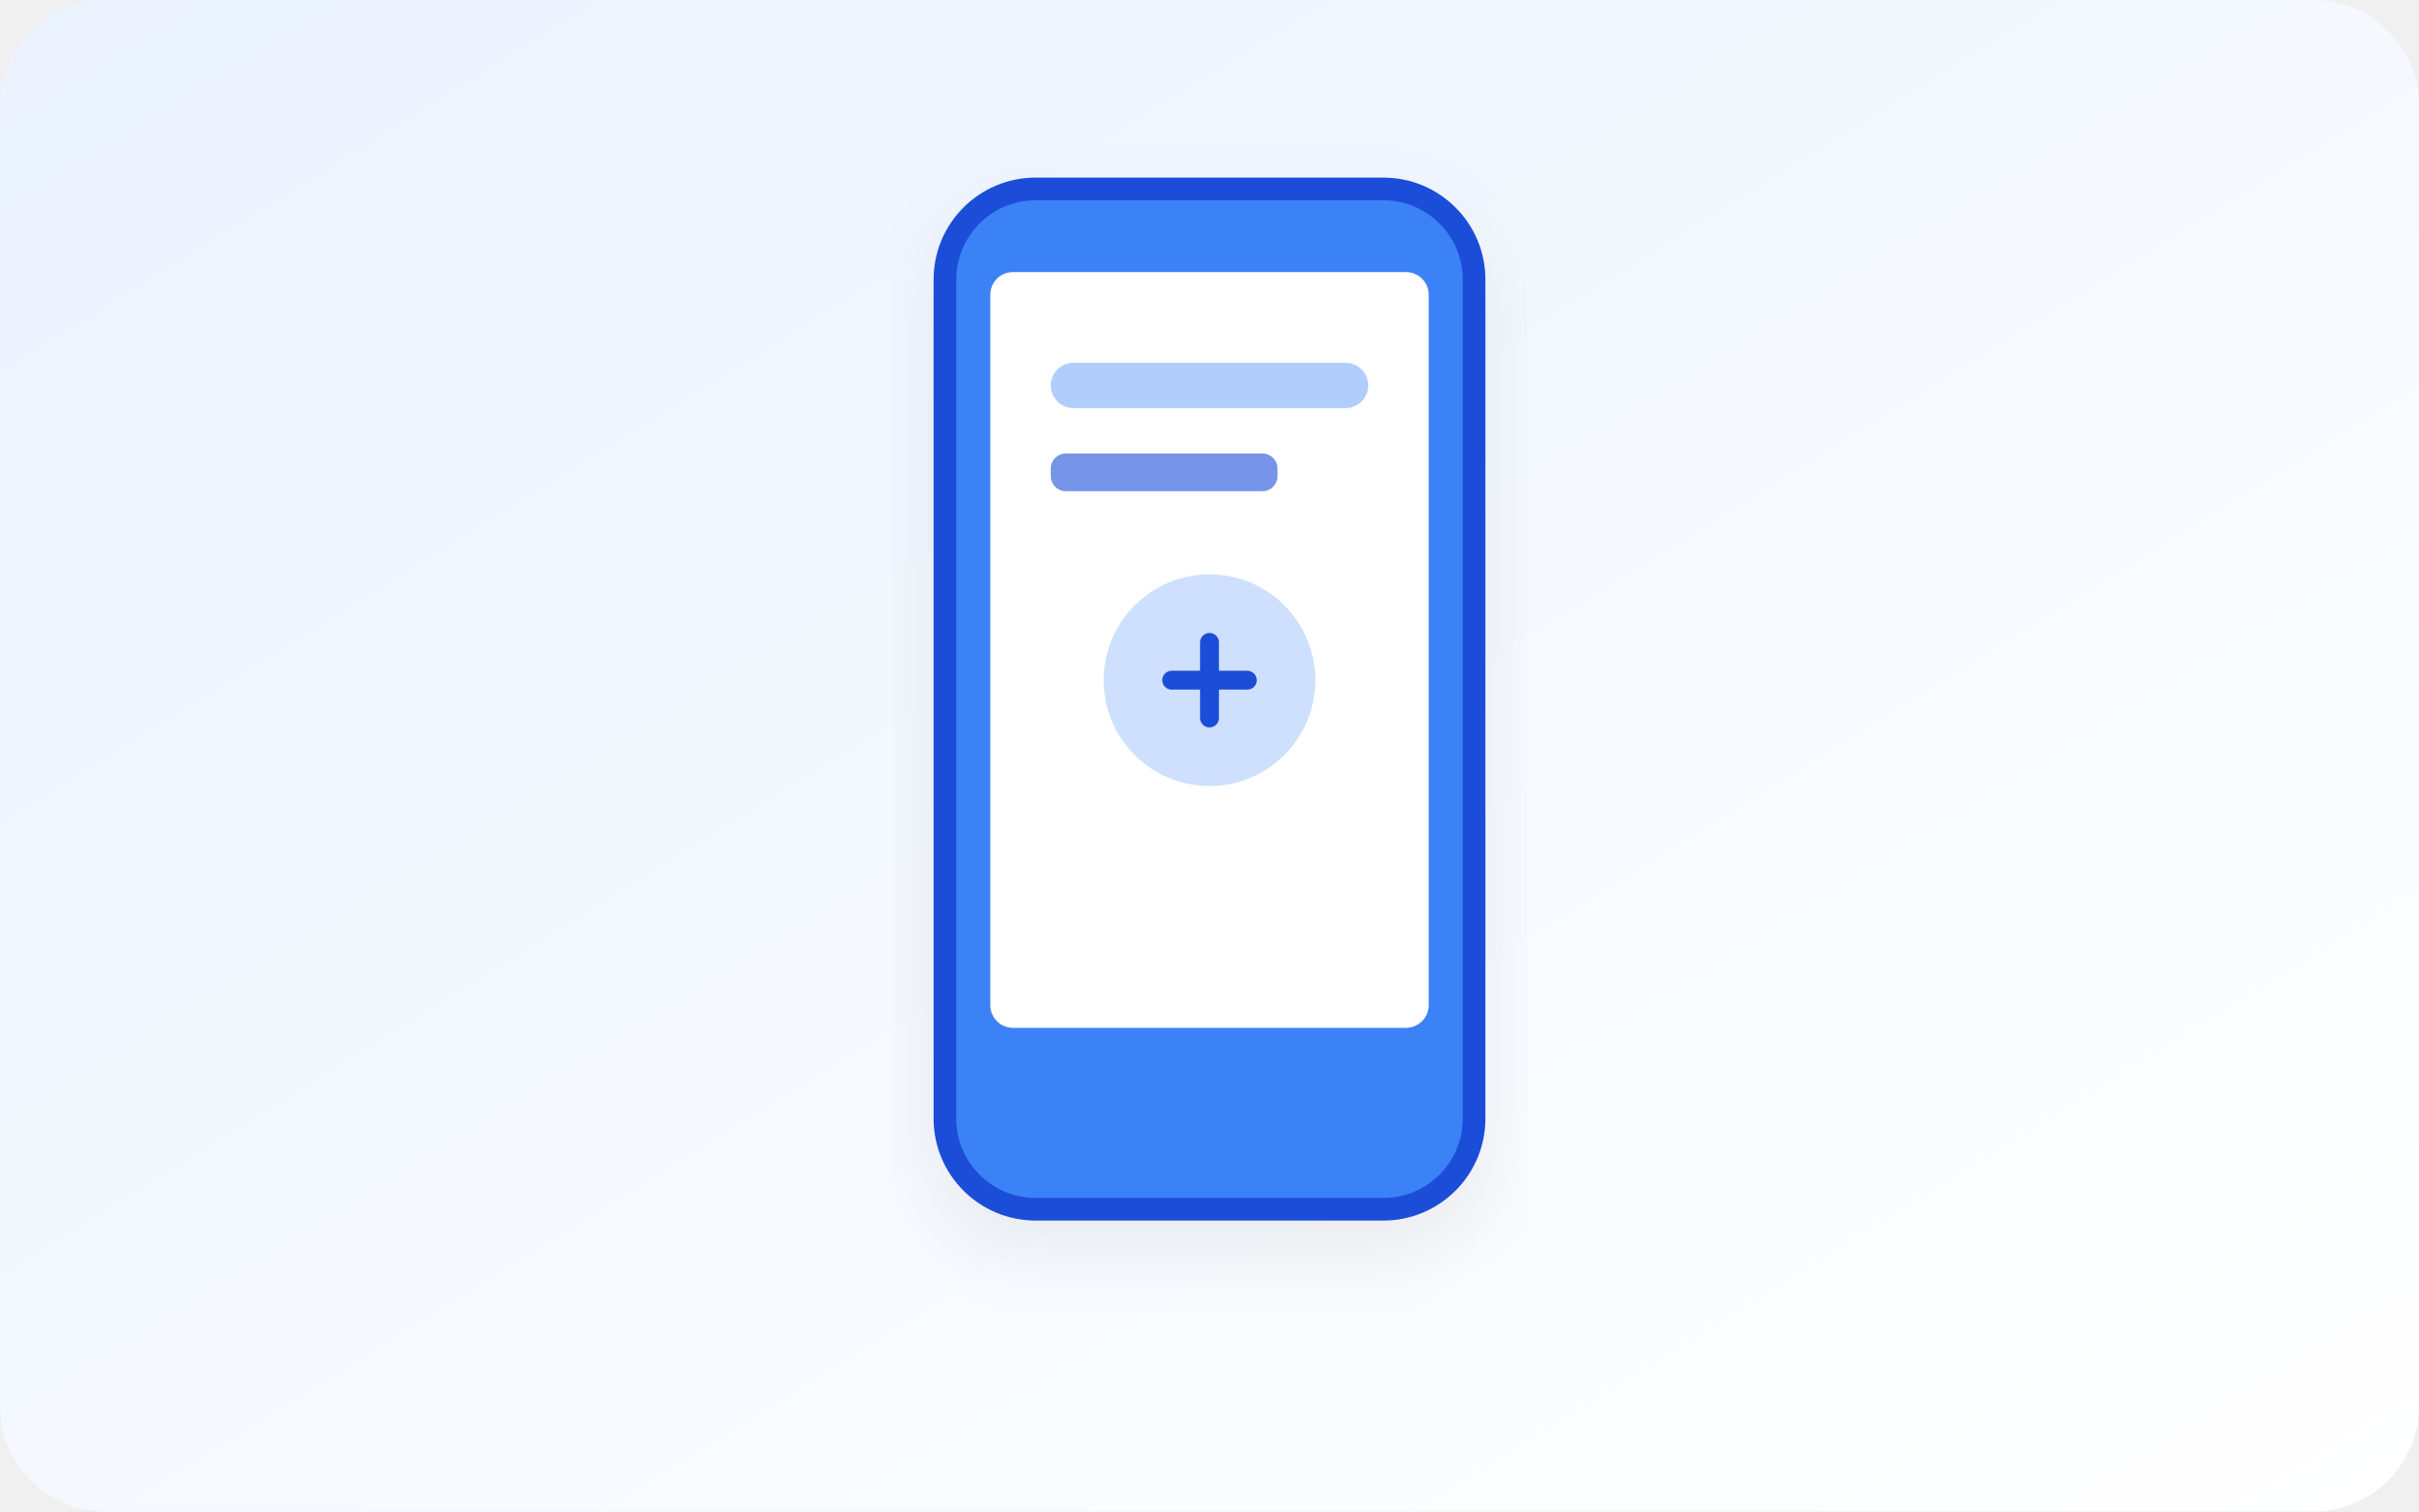
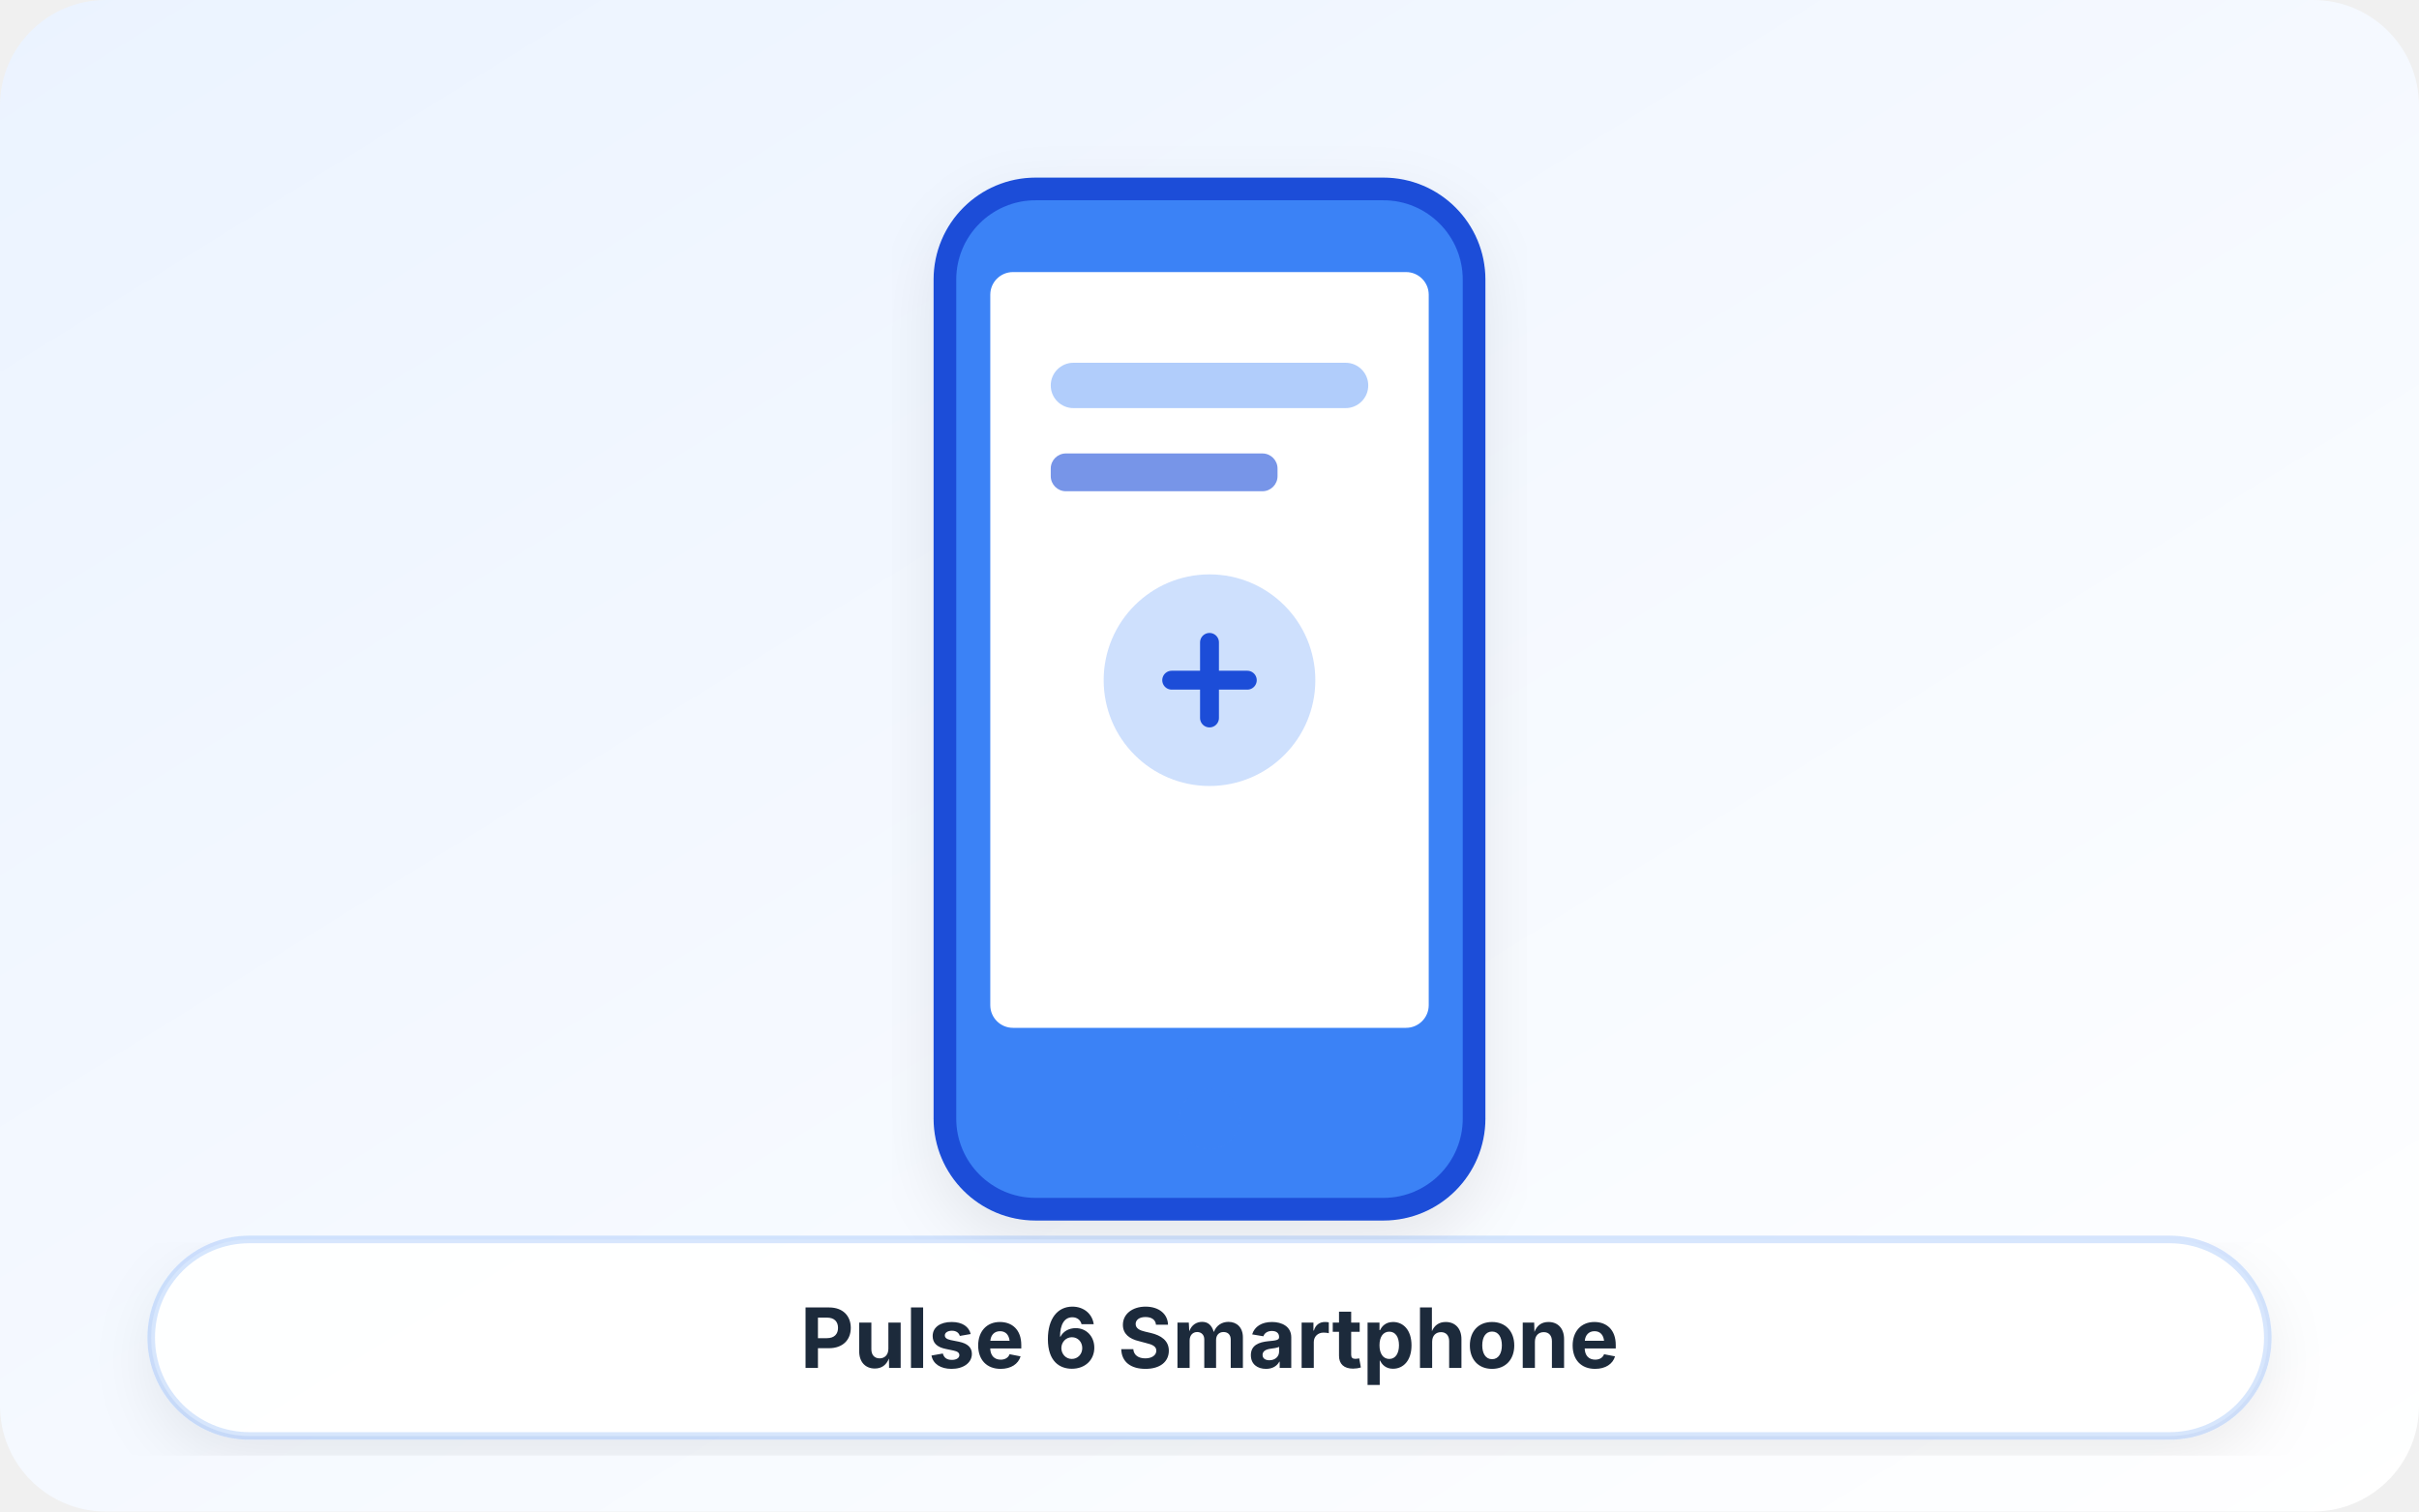
<svg xmlns="http://www.w3.org/2000/svg" viewBox="0 0 320 200" width="100%" height="100%" preserveAspectRatio="xMidYMid meet">
  <defs>
    <linearGradient id="bg-grad-electronics" x1="0%" y1="0%" x2="100%" y2="100%">
      <stop offset="0%" stop-color="#EBF3FF" />
      <stop offset="100%" stop-color="#FFFFFF" />
    </linearGradient>
    <filter id="shadow" x="-10%" y="-10%" width="120%" height="120%">
-       <feDropShadow dx="0" dy="4" stdDeviation="5" flood-opacity="0.07" />
+       <feDropShadow dx="0" dy="3" stdDeviation="4" flood-opacity="0.08" />
    </filter>
  </defs>
  <rect width="320" height="200" rx="14" fill="url(#bg-grad-electronics)" />
  <g filter="url(#shadow)">
    <rect x="125" y="25" width="70" height="135" rx="12" fill="#3B82F6" stroke="#1D4ED8" stroke-width="3" />
    <rect x="131" y="36" width="58" height="100" rx="3" fill="#FFFFFF" />
    <circle cx="160" cy="148" r="4" fill="#3B82F6" opacity="0.8" />
    <rect x="139" y="48" width="42" height="6" rx="3" fill="#3B82F6" opacity="0.4" />
    <rect x="139" y="60" width="30" height="5" rx="2" fill="#1D4ED8" opacity="0.6" />
    <circle cx="160" cy="90" r="14" fill="#3B82F6" opacity="0.25" />
    <path d="M155 90 L165 90 M160 85 L160 95" stroke="#1D4ED8" stroke-width="2.5" stroke-linecap="round" />
  </g>
+   <g filter="url(#shadow)">
+     <rect x="20" y="164" width="280" height="26" rx="13.0" fill="#FFFFFF" fill-opacity="0.94" stroke="#3B82F6" stroke-opacity="0.2" stroke-width="1" />
+     <text x="160" y="181" font-family="system-ui, -apple-system, sans-serif" font-size="11" font-weight="700" fill="#1E293B" text-anchor="middle">Pulse 6 Smartphone</text>
+   </g>
</svg>
